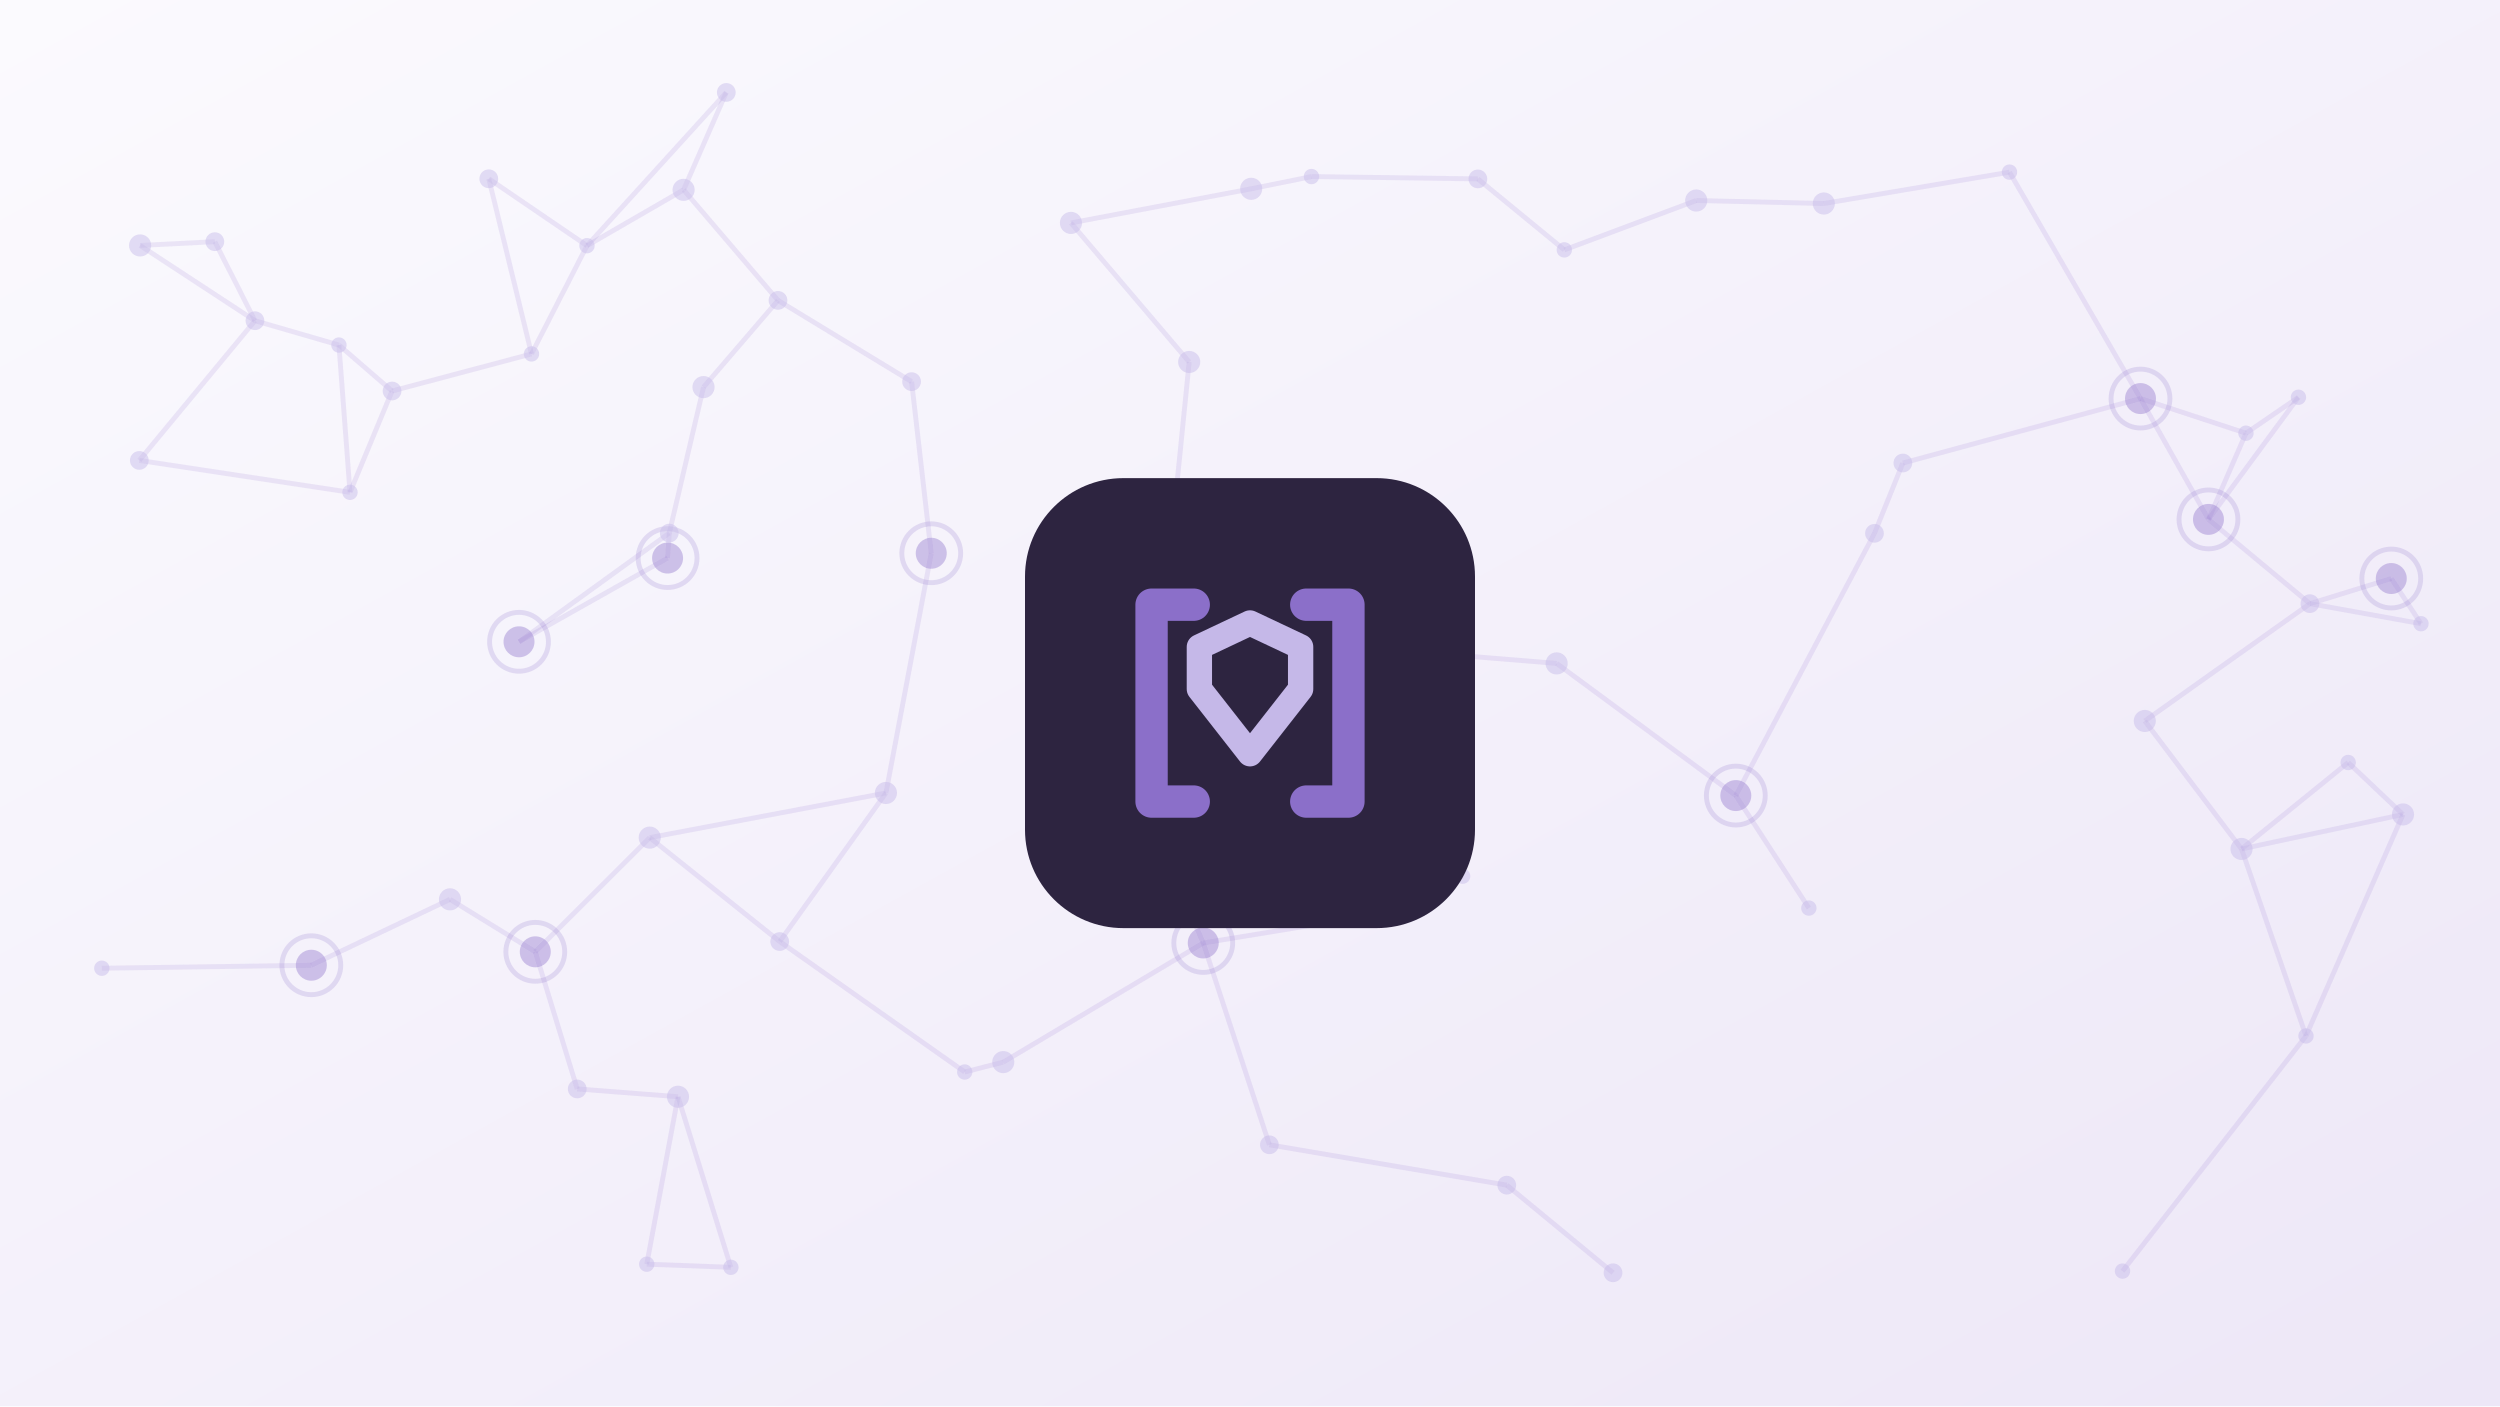
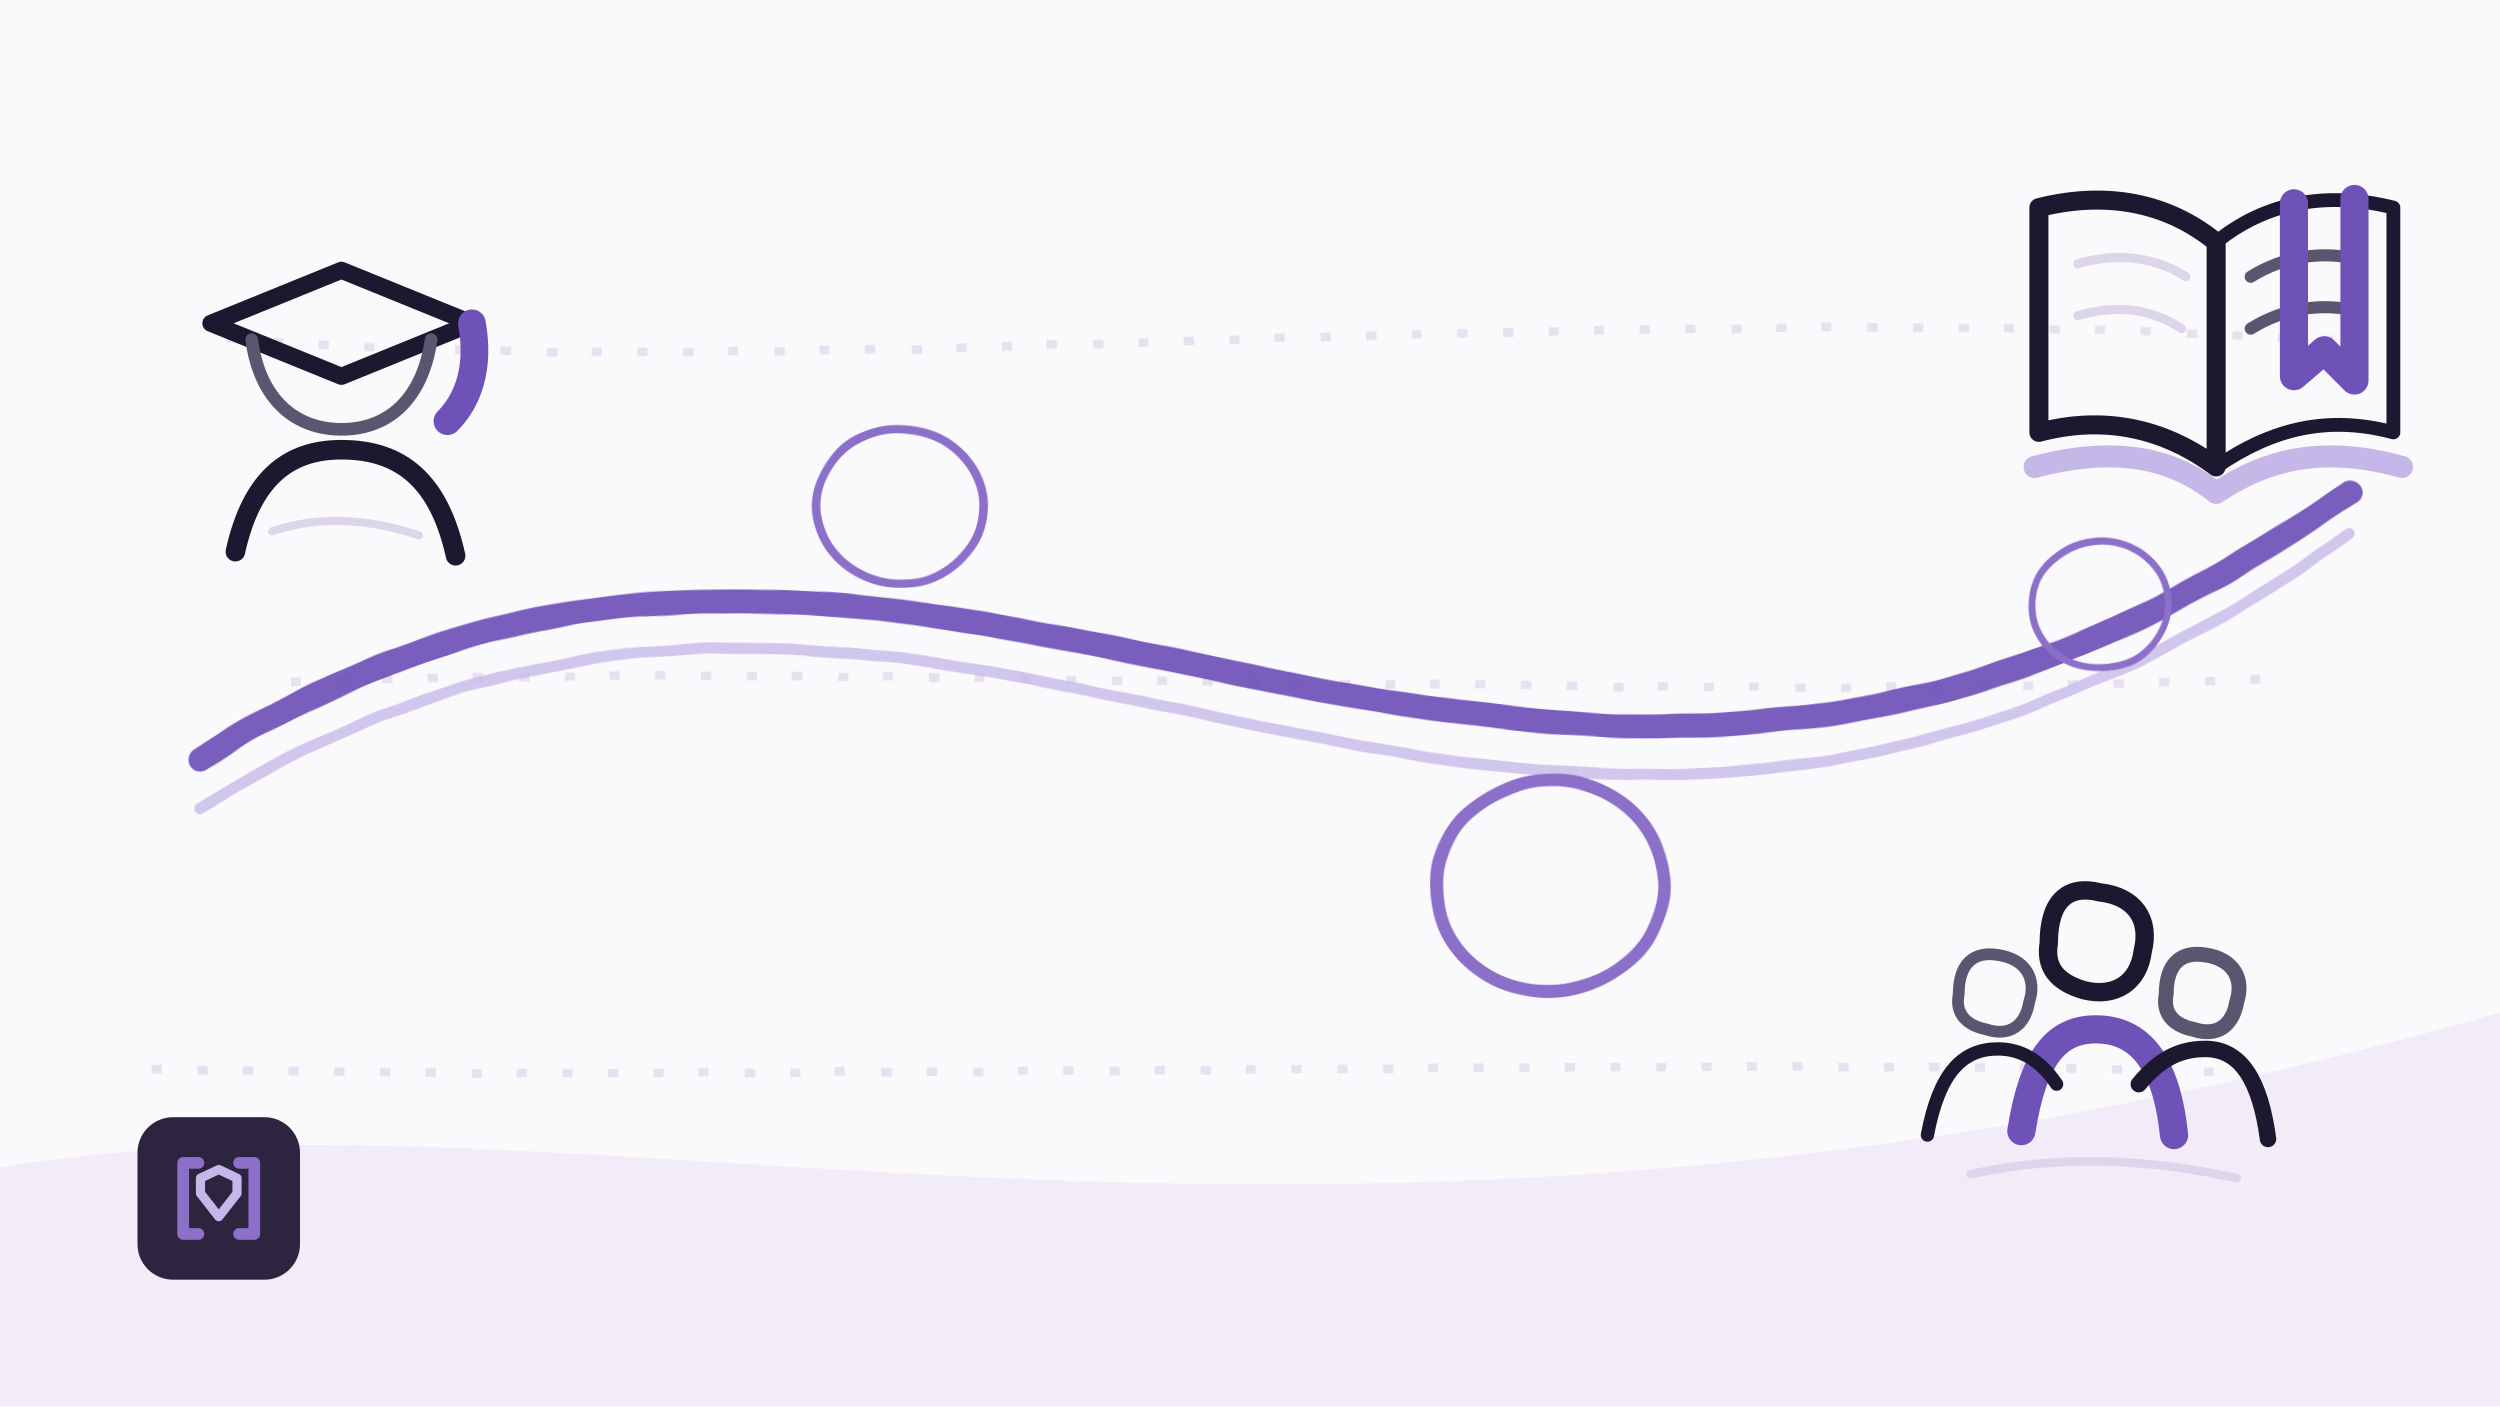
- <svg xmlns="http://www.w3.org/2000/svg" width="1920" height="1080" viewBox="0 0 1920 1080" role="img" aria-label="Vahtian banner">
+ <svg xmlns="http://www.w3.org/2000/svg" width="1920" height="1080" viewBox="0 0 1920 1080" role="img" aria-label="Vahtian rough field-note banner">
  <defs>
-     <linearGradient id="bg" x1="0" y1="0" x2="1" y2="1">
-       <stop offset="0" stop-color="#FBFAFE" />
-       <stop offset="1" stop-color="#EDE7F7" />
-     </linearGradient>
+     <filter id="rough" filterUnits="userSpaceOnUse" x="-100" y="-100" width="4000" height="2400">
+       <feTurbulence type="fractalNoise" baseFrequency="0.018" numOctaves="2" seed="34" />
+       <feDisplacementMap in="SourceGraphic" scale="2.8" />
+     </filter>
  </defs>
-   <rect width="1920" height="1080" fill="url(#bg)" />
-   <g opacity="0.9">
-     <line x1="239.1" y1="741.3" x2="345.6" y2="690.7" stroke="#8B6FC9" stroke-width="3.78" stroke-opacity="0.16" />
-     <line x1="239.1" y1="741.3" x2="78.2" y2="743.6" stroke="#8B6FC9" stroke-width="3.78" stroke-opacity="0.16" />
-     <line x1="1238.8" y1="977.5" x2="1157.2" y2="910.2" stroke="#8B6FC9" stroke-width="3.78" stroke-opacity="0.16" />
-     <line x1="540.3" y1="297.3" x2="597.5" y2="230.7" stroke="#8B6FC9" stroke-width="3.78" stroke-opacity="0.16" />
-     <line x1="540.3" y1="297.3" x2="514.0" y2="409.4" stroke="#8B6FC9" stroke-width="3.78" stroke-opacity="0.16" />
-     <line x1="1389.2" y1="697.4" x2="1333.1" y2="611.0" stroke="#8B6FC9" stroke-width="3.78" stroke-opacity="0.16" />
-     <line x1="598.8" y1="723.1" x2="499.0" y2="643.3" stroke="#8B6FC9" stroke-width="3.78" stroke-opacity="0.16" />
-     <line x1="598.8" y1="723.1" x2="680.4" y2="609.0" stroke="#8B6FC9" stroke-width="3.78" stroke-opacity="0.16" />
-     <line x1="770.5" y1="815.7" x2="740.9" y2="823.3" stroke="#8B6FC9" stroke-width="3.78" stroke-opacity="0.16" />
-     <line x1="770.5" y1="815.7" x2="924.1" y2="724.2" stroke="#8B6FC9" stroke-width="3.78" stroke-opacity="0.16" />
-     <line x1="260.3" y1="265.0" x2="301.1" y2="300.3" stroke="#8B6FC9" stroke-width="3.78" stroke-opacity="0.16" />
-     <line x1="260.3" y1="265.0" x2="195.8" y2="246.3" stroke="#8B6FC9" stroke-width="3.78" stroke-opacity="0.16" />
-     <line x1="1696.1" y1="398.9" x2="1724.9" y2="332.7" stroke="#8B6FC9" stroke-width="3.78" stroke-opacity="0.16" />
-     <line x1="1696.1" y1="398.9" x2="1774.0" y2="463.6" stroke="#8B6FC9" stroke-width="3.78" stroke-opacity="0.16" />
-     <line x1="520.7" y1="842.3" x2="443.3" y2="836.3" stroke="#8B6FC9" stroke-width="3.78" stroke-opacity="0.16" />
-     <line x1="520.7" y1="842.3" x2="496.7" y2="970.9" stroke="#8B6FC9" stroke-width="3.78" stroke-opacity="0.16" />
-     <line x1="1201.4" y1="191.9" x2="1135.0" y2="137.4" stroke="#8B6FC9" stroke-width="3.78" stroke-opacity="0.16" />
-     <line x1="1201.4" y1="191.9" x2="1302.7" y2="154.0" stroke="#8B6FC9" stroke-width="3.78" stroke-opacity="0.16" />
-     <line x1="1054.1" y1="702.9" x2="1072.1" y2="635.2" stroke="#8B6FC9" stroke-width="3.78" stroke-opacity="0.16" />
-     <line x1="1054.1" y1="702.9" x2="1123.3" y2="672.9" stroke="#8B6FC9" stroke-width="3.78" stroke-opacity="0.16" />
-     <line x1="345.6" y1="690.7" x2="411.1" y2="731.0" stroke="#8B6FC9" stroke-width="3.78" stroke-opacity="0.16" />
-     <line x1="268.8" y1="378.1" x2="301.1" y2="300.3" stroke="#8B6FC9" stroke-width="3.78" stroke-opacity="0.16" />
-     <line x1="268.8" y1="378.1" x2="260.3" y2="265.0" stroke="#8B6FC9" stroke-width="3.78" stroke-opacity="0.16" />
-     <line x1="195.8" y1="246.3" x2="165.0" y2="185.6" stroke="#8B6FC9" stroke-width="3.78" stroke-opacity="0.16" />
-     <line x1="1836.5" y1="444.3" x2="1859.3" y2="479.0" stroke="#8B6FC9" stroke-width="3.78" stroke-opacity="0.16" />
-     <line x1="1836.5" y1="444.3" x2="1774.0" y2="463.6" stroke="#8B6FC9" stroke-width="3.78" stroke-opacity="0.16" />
-     <line x1="1859.3" y1="479.0" x2="1774.0" y2="463.6" stroke="#8B6FC9" stroke-width="3.78" stroke-opacity="0.16" />
-     <line x1="1157.2" y1="910.2" x2="974.9" y2="879.2" stroke="#8B6FC9" stroke-width="3.78" stroke-opacity="0.16" />
-     <line x1="1302.7" y1="154.0" x2="1400.7" y2="156.3" stroke="#8B6FC9" stroke-width="3.78" stroke-opacity="0.16" />
-     <line x1="1123.3" y1="672.9" x2="1072.1" y2="635.2" stroke="#8B6FC9" stroke-width="3.78" stroke-opacity="0.16" />
-     <line x1="375.4" y1="137.3" x2="450.8" y2="188.7" stroke="#8B6FC9" stroke-width="3.78" stroke-opacity="0.16" />
-     <line x1="375.4" y1="137.3" x2="408.2" y2="271.8" stroke="#8B6FC9" stroke-width="3.78" stroke-opacity="0.16" />
-     <line x1="1647.2" y1="553.7" x2="1721.5" y2="652.0" stroke="#8B6FC9" stroke-width="3.78" stroke-opacity="0.16" />
-     <line x1="1647.2" y1="553.7" x2="1774.0" y2="463.6" stroke="#8B6FC9" stroke-width="3.78" stroke-opacity="0.16" />
-     <line x1="398.6" y1="492.9" x2="512.7" y2="428.6" stroke="#8B6FC9" stroke-width="3.78" stroke-opacity="0.16" />
-     <line x1="398.6" y1="492.9" x2="514.0" y2="409.4" stroke="#8B6FC9" stroke-width="3.78" stroke-opacity="0.16" />
-     <line x1="443.3" y1="836.3" x2="411.1" y2="731.0" stroke="#8B6FC9" stroke-width="3.78" stroke-opacity="0.16" />
-     <line x1="960.9" y1="145.0" x2="1007.2" y2="135.6" stroke="#8B6FC9" stroke-width="3.78" stroke-opacity="0.16" />
-     <line x1="960.9" y1="145.0" x2="822.5" y2="171.2" stroke="#8B6FC9" stroke-width="3.78" stroke-opacity="0.16" />
-     <line x1="1543.3" y1="132.2" x2="1400.7" y2="156.3" stroke="#8B6FC9" stroke-width="3.78" stroke-opacity="0.16" />
-     <line x1="1543.3" y1="132.2" x2="1643.9" y2="306.1" stroke="#8B6FC9" stroke-width="3.78" stroke-opacity="0.16" />
-     <line x1="557.8" y1="71.0" x2="525.0" y2="145.8" stroke="#8B6FC9" stroke-width="3.78" stroke-opacity="0.16" />
-     <line x1="557.8" y1="71.0" x2="450.8" y2="188.7" stroke="#8B6FC9" stroke-width="3.78" stroke-opacity="0.16" />
-     <line x1="1007.2" y1="135.6" x2="1135.0" y2="137.4" stroke="#8B6FC9" stroke-width="3.78" stroke-opacity="0.16" />
-     <line x1="924.1" y1="724.2" x2="1054.1" y2="702.9" stroke="#8B6FC9" stroke-width="3.78" stroke-opacity="0.16" />
-     <line x1="924.1" y1="724.2" x2="863.5" y2="584.4" stroke="#8B6FC9" stroke-width="3.78" stroke-opacity="0.16" />
-     <line x1="1023.9" y1="495.5" x2="932.3" y2="477.4" stroke="#8B6FC9" stroke-width="3.78" stroke-opacity="0.16" />
-     <line x1="1023.9" y1="495.5" x2="1072.1" y2="635.2" stroke="#8B6FC9" stroke-width="3.78" stroke-opacity="0.16" />
-     <line x1="932.3" y1="477.4" x2="903.0" y2="380.5" stroke="#8B6FC9" stroke-width="3.78" stroke-opacity="0.16" />
-     <line x1="913.3" y1="278.0" x2="903.0" y2="380.5" stroke="#8B6FC9" stroke-width="3.78" stroke-opacity="0.16" />
-     <line x1="913.3" y1="278.0" x2="822.5" y2="171.2" stroke="#8B6FC9" stroke-width="3.78" stroke-opacity="0.16" />
-     <line x1="1630.1" y1="976.2" x2="1771.0" y2="795.6" stroke="#8B6FC9" stroke-width="3.78" stroke-opacity="0.16" />
-     <line x1="165.0" y1="185.6" x2="107.6" y2="188.5" stroke="#8B6FC9" stroke-width="3.78" stroke-opacity="0.16" />
-     <line x1="1333.1" y1="611.0" x2="1195.5" y2="509.5" stroke="#8B6FC9" stroke-width="3.78" stroke-opacity="0.16" />
-     <line x1="680.4" y1="609.0" x2="499.0" y2="643.3" stroke="#8B6FC9" stroke-width="3.78" stroke-opacity="0.16" />
-     <line x1="1765.2" y1="305.1" x2="1724.9" y2="332.7" stroke="#8B6FC9" stroke-width="3.78" stroke-opacity="0.16" />
-     <line x1="1765.2" y1="305.1" x2="1696.1" y2="398.9" stroke="#8B6FC9" stroke-width="3.78" stroke-opacity="0.16" />
-     <line x1="597.5" y1="230.7" x2="525.0" y2="145.8" stroke="#8B6FC9" stroke-width="3.78" stroke-opacity="0.16" />
-     <line x1="1195.5" y1="509.5" x2="1023.9" y2="495.5" stroke="#8B6FC9" stroke-width="3.78" stroke-opacity="0.16" />
-     <line x1="512.7" y1="428.6" x2="514.0" y2="409.4" stroke="#8B6FC9" stroke-width="3.78" stroke-opacity="0.16" />
-     <line x1="107.0" y1="353.6" x2="195.8" y2="246.3" stroke="#8B6FC9" stroke-width="3.78" stroke-opacity="0.16" />
-     <line x1="107.0" y1="353.6" x2="268.8" y2="378.1" stroke="#8B6FC9" stroke-width="3.78" stroke-opacity="0.16" />
-     <line x1="1845.5" y1="625.5" x2="1803.4" y2="585.6" stroke="#8B6FC9" stroke-width="3.78" stroke-opacity="0.16" />
-     <line x1="1845.5" y1="625.5" x2="1721.5" y2="652.0" stroke="#8B6FC9" stroke-width="3.78" stroke-opacity="0.16" />
-     <line x1="561.3" y1="973.3" x2="496.7" y2="970.9" stroke="#8B6FC9" stroke-width="3.78" stroke-opacity="0.16" />
-     <line x1="561.3" y1="973.3" x2="520.7" y2="842.3" stroke="#8B6FC9" stroke-width="3.78" stroke-opacity="0.16" />
-     <line x1="700.1" y1="293.1" x2="597.5" y2="230.7" stroke="#8B6FC9" stroke-width="3.78" stroke-opacity="0.16" />
-     <line x1="700.1" y1="293.1" x2="715.2" y2="424.9" stroke="#8B6FC9" stroke-width="3.78" stroke-opacity="0.16" />
-     <line x1="107.6" y1="188.5" x2="195.8" y2="246.3" stroke="#8B6FC9" stroke-width="3.78" stroke-opacity="0.16" />
-     <line x1="408.2" y1="271.8" x2="450.8" y2="188.7" stroke="#8B6FC9" stroke-width="3.78" stroke-opacity="0.16" />
-     <line x1="408.2" y1="271.8" x2="301.1" y2="300.3" stroke="#8B6FC9" stroke-width="3.78" stroke-opacity="0.16" />
-     <line x1="1643.9" y1="306.1" x2="1724.9" y2="332.7" stroke="#8B6FC9" stroke-width="3.78" stroke-opacity="0.16" />
-     <line x1="1643.9" y1="306.1" x2="1696.1" y2="398.9" stroke="#8B6FC9" stroke-width="3.78" stroke-opacity="0.16" />
-     <line x1="499.0" y1="643.3" x2="411.1" y2="731.0" stroke="#8B6FC9" stroke-width="3.78" stroke-opacity="0.16" />
-     <line x1="1439.6" y1="409.6" x2="1461.4" y2="355.6" stroke="#8B6FC9" stroke-width="3.78" stroke-opacity="0.16" />
-     <line x1="1439.6" y1="409.6" x2="1333.1" y2="611.0" stroke="#8B6FC9" stroke-width="3.78" stroke-opacity="0.16" />
-     <line x1="1771.0" y1="795.6" x2="1721.5" y2="652.0" stroke="#8B6FC9" stroke-width="3.78" stroke-opacity="0.16" />
-     <line x1="1771.0" y1="795.6" x2="1845.5" y2="625.5" stroke="#8B6FC9" stroke-width="3.78" stroke-opacity="0.16" />
-     <line x1="974.9" y1="879.2" x2="924.1" y2="724.2" stroke="#8B6FC9" stroke-width="3.78" stroke-opacity="0.16" />
-     <line x1="715.2" y1="424.9" x2="680.4" y2="609.0" stroke="#8B6FC9" stroke-width="3.78" stroke-opacity="0.16" />
-     <line x1="1803.4" y1="585.6" x2="1721.5" y2="652.0" stroke="#8B6FC9" stroke-width="3.78" stroke-opacity="0.16" />
-     <line x1="1461.4" y1="355.6" x2="1643.9" y2="306.1" stroke="#8B6FC9" stroke-width="3.78" stroke-opacity="0.16" />
-     <line x1="525.0" y1="145.8" x2="450.8" y2="188.7" stroke="#8B6FC9" stroke-width="3.78" stroke-opacity="0.16" />
-     <line x1="863.5" y1="584.4" x2="932.3" y2="477.4" stroke="#8B6FC9" stroke-width="3.78" stroke-opacity="0.16" />
-     <line x1="740.9" y1="823.3" x2="598.8" y2="723.1" stroke="#8B6FC9" stroke-width="3.78" stroke-opacity="0.16" />
-     <circle cx="239.1" cy="741.3" r="22.6" fill="none" stroke="#8B6FC9" stroke-width="3.78" stroke-opacity="0.22" />
-     <circle cx="239.1" cy="741.3" r="11.9" fill="#8B6FC9" fill-opacity="0.42" />
-     <circle cx="1238.8" cy="977.5" r="7.2" fill="#C5B8E8" fill-opacity="0.5" />
-     <circle cx="540.3" cy="297.3" r="8.5" fill="#C5B8E8" fill-opacity="0.5" />
-     <circle cx="1389.2" cy="697.4" r="5.9" fill="#C5B8E8" fill-opacity="0.5" />
-     <circle cx="598.8" cy="723.1" r="7.2" fill="#C5B8E8" fill-opacity="0.5" />
-     <circle cx="770.5" cy="815.7" r="8.5" fill="#C5B8E8" fill-opacity="0.5" />
-     <circle cx="260.3" cy="265.0" r="5.9" fill="#C5B8E8" fill-opacity="0.5" />
-     <circle cx="1696.1" cy="398.9" r="22.6" fill="none" stroke="#8B6FC9" stroke-width="3.78" stroke-opacity="0.22" />
-     <circle cx="1696.1" cy="398.9" r="11.9" fill="#8B6FC9" fill-opacity="0.42" />
-     <circle cx="520.7" cy="842.3" r="8.5" fill="#C5B8E8" fill-opacity="0.5" />
-     <circle cx="1201.4" cy="191.9" r="5.9" fill="#C5B8E8" fill-opacity="0.5" />
-     <circle cx="1054.1" cy="702.9" r="7.2" fill="#C5B8E8" fill-opacity="0.5" />
-     <circle cx="345.6" cy="690.7" r="8.5" fill="#C5B8E8" fill-opacity="0.5" />
-     <circle cx="268.8" cy="378.1" r="5.9" fill="#C5B8E8" fill-opacity="0.5" />
-     <circle cx="195.8" cy="246.3" r="7.2" fill="#C5B8E8" fill-opacity="0.5" />
-     <circle cx="1836.5" cy="444.3" r="22.6" fill="none" stroke="#8B6FC9" stroke-width="3.78" stroke-opacity="0.22" />
-     <circle cx="1836.5" cy="444.3" r="11.9" fill="#8B6FC9" fill-opacity="0.42" />
-     <circle cx="1859.3" cy="479.0" r="5.9" fill="#C5B8E8" fill-opacity="0.5" />
-     <circle cx="1157.2" cy="910.2" r="7.2" fill="#C5B8E8" fill-opacity="0.5" />
-     <circle cx="1302.7" cy="154.0" r="8.5" fill="#C5B8E8" fill-opacity="0.5" />
-     <circle cx="1123.3" cy="672.9" r="5.9" fill="#C5B8E8" fill-opacity="0.5" />
-     <circle cx="375.4" cy="137.3" r="7.2" fill="#C5B8E8" fill-opacity="0.5" />
-     <circle cx="1647.2" cy="553.7" r="8.5" fill="#C5B8E8" fill-opacity="0.5" />
-     <circle cx="398.6" cy="492.9" r="22.6" fill="none" stroke="#8B6FC9" stroke-width="3.78" stroke-opacity="0.22" />
-     <circle cx="398.6" cy="492.9" r="11.9" fill="#8B6FC9" fill-opacity="0.42" />
-     <circle cx="443.3" cy="836.3" r="7.2" fill="#C5B8E8" fill-opacity="0.5" />
-     <circle cx="960.9" cy="145.0" r="8.5" fill="#C5B8E8" fill-opacity="0.5" />
-     <circle cx="1543.3" cy="132.2" r="5.9" fill="#C5B8E8" fill-opacity="0.5" />
-     <circle cx="557.8" cy="71.0" r="7.2" fill="#C5B8E8" fill-opacity="0.5" />
-     <circle cx="1400.7" cy="156.3" r="8.5" fill="#C5B8E8" fill-opacity="0.5" />
-     <circle cx="1007.2" cy="135.6" r="5.9" fill="#C5B8E8" fill-opacity="0.5" />
-     <circle cx="924.1" cy="724.2" r="22.6" fill="none" stroke="#8B6FC9" stroke-width="3.78" stroke-opacity="0.22" />
-     <circle cx="924.1" cy="724.2" r="11.9" fill="#8B6FC9" fill-opacity="0.42" />
-     <circle cx="1023.9" cy="495.5" r="8.5" fill="#C5B8E8" fill-opacity="0.5" />
-     <circle cx="932.3" cy="477.4" r="5.9" fill="#C5B8E8" fill-opacity="0.5" />
-     <circle cx="1135.0" cy="137.4" r="7.2" fill="#C5B8E8" fill-opacity="0.5" />
-     <circle cx="913.3" cy="278.0" r="8.5" fill="#C5B8E8" fill-opacity="0.5" />
-     <circle cx="1630.1" cy="976.2" r="5.9" fill="#C5B8E8" fill-opacity="0.5" />
-     <circle cx="165.0" cy="185.6" r="7.2" fill="#C5B8E8" fill-opacity="0.5" />
-     <circle cx="1333.1" cy="611.0" r="22.6" fill="none" stroke="#8B6FC9" stroke-width="3.78" stroke-opacity="0.22" />
-     <circle cx="1333.1" cy="611.0" r="11.9" fill="#8B6FC9" fill-opacity="0.42" />
-     <circle cx="78.2" cy="743.6" r="5.9" fill="#C5B8E8" fill-opacity="0.5" />
-     <circle cx="1774.0" cy="463.6" r="7.2" fill="#C5B8E8" fill-opacity="0.5" />
-     <circle cx="680.4" cy="609.0" r="8.5" fill="#C5B8E8" fill-opacity="0.5" />
-     <circle cx="1765.2" cy="305.1" r="5.9" fill="#C5B8E8" fill-opacity="0.5" />
-     <circle cx="597.5" cy="230.7" r="7.2" fill="#C5B8E8" fill-opacity="0.5" />
-     <circle cx="1195.5" cy="509.5" r="8.5" fill="#C5B8E8" fill-opacity="0.5" />
-     <circle cx="512.7" cy="428.6" r="22.6" fill="none" stroke="#8B6FC9" stroke-width="3.78" stroke-opacity="0.22" />
-     <circle cx="512.7" cy="428.6" r="11.9" fill="#8B6FC9" fill-opacity="0.42" />
-     <circle cx="107.0" cy="353.6" r="7.2" fill="#C5B8E8" fill-opacity="0.5" />
-     <circle cx="1845.5" cy="625.5" r="8.5" fill="#C5B8E8" fill-opacity="0.5" />
-     <circle cx="561.3" cy="973.3" r="5.9" fill="#C5B8E8" fill-opacity="0.5" />
-     <circle cx="700.1" cy="293.1" r="7.2" fill="#C5B8E8" fill-opacity="0.5" />
-     <circle cx="107.6" cy="188.5" r="8.5" fill="#C5B8E8" fill-opacity="0.5" />
-     <circle cx="408.2" cy="271.8" r="5.9" fill="#C5B8E8" fill-opacity="0.5" />
-     <circle cx="1643.9" cy="306.1" r="22.6" fill="none" stroke="#8B6FC9" stroke-width="3.78" stroke-opacity="0.22" />
-     <circle cx="1643.9" cy="306.1" r="11.9" fill="#8B6FC9" fill-opacity="0.42" />
-     <circle cx="499.0" cy="643.3" r="8.5" fill="#C5B8E8" fill-opacity="0.5" />
-     <circle cx="1724.9" cy="332.7" r="5.9" fill="#C5B8E8" fill-opacity="0.5" />
-     <circle cx="1439.6" cy="409.6" r="7.2" fill="#C5B8E8" fill-opacity="0.5" />
-     <circle cx="1072.1" cy="635.2" r="8.5" fill="#C5B8E8" fill-opacity="0.5" />
-     <circle cx="1771.0" cy="795.6" r="5.9" fill="#C5B8E8" fill-opacity="0.5" />
-     <circle cx="974.9" cy="879.2" r="7.2" fill="#C5B8E8" fill-opacity="0.5" />
-     <circle cx="715.2" cy="424.9" r="22.6" fill="none" stroke="#8B6FC9" stroke-width="3.78" stroke-opacity="0.22" />
-     <circle cx="715.2" cy="424.9" r="11.9" fill="#8B6FC9" fill-opacity="0.42" />
-     <circle cx="1803.4" cy="585.6" r="5.9" fill="#C5B8E8" fill-opacity="0.5" />
-     <circle cx="1461.4" cy="355.6" r="7.2" fill="#C5B8E8" fill-opacity="0.5" />
-     <circle cx="1721.5" cy="652.0" r="8.5" fill="#C5B8E8" fill-opacity="0.5" />
-     <circle cx="496.7" cy="970.9" r="5.9" fill="#C5B8E8" fill-opacity="0.5" />
-     <circle cx="903.0" cy="380.5" r="7.2" fill="#C5B8E8" fill-opacity="0.5" />
-     <circle cx="525.0" cy="145.8" r="8.5" fill="#C5B8E8" fill-opacity="0.5" />
-     <circle cx="411.1" cy="731.0" r="22.6" fill="none" stroke="#8B6FC9" stroke-width="3.78" stroke-opacity="0.22" />
-     <circle cx="411.1" cy="731.0" r="11.9" fill="#8B6FC9" fill-opacity="0.42" />
-     <circle cx="301.1" cy="300.3" r="7.2" fill="#C5B8E8" fill-opacity="0.5" />
-     <circle cx="863.5" cy="584.4" r="8.5" fill="#C5B8E8" fill-opacity="0.5" />
-     <circle cx="740.9" cy="823.3" r="5.9" fill="#C5B8E8" fill-opacity="0.5" />
-     <circle cx="514.0" cy="409.4" r="7.2" fill="#C5B8E8" fill-opacity="0.5" />
-     <circle cx="822.5" cy="171.2" r="8.5" fill="#C5B8E8" fill-opacity="0.5" />
-     <circle cx="450.8" cy="188.7" r="5.9" fill="#C5B8E8" fill-opacity="0.5" />
+   <rect width="1920" height="1080" fill="#FAF9FC" />
+   <path d="M0 896.4 C460.8 820.8 1017.6 1036.8 1920.0 777.6 L1920.0 1080.0 L0 1080.0 Z" fill="#F1ECF8" />
+   <g filter="url(#rough)" opacity="0.7" fill="none">
+     <path d="M174.7 260.3 C652.8 294.8 1248.0 225.9 1816.1 262.6" stroke="#DDD5EA" stroke-width="6.48" stroke-dasharray="7.8 27.2" />
+     <path d="M223.5 523.9 C652.8 507.2 1248.0 540.7 1743.7 521.5" stroke="#DDD5EA" stroke-width="6.48" stroke-dasharray="7.8 27.2" />
+     <path d="M116.8 821.3 C652.8 830.8 1248.0 811.7 1717.8 822.9" stroke="#DDD5EA" stroke-width="6.48" stroke-dasharray="7.8 27.2" />
  </g>
-   <g transform="translate(787.20,367.20) scale(10.8)">
+   <g filter="url(#rough)" fill="none" stroke-linecap="round" stroke-linejoin="round">
+     <path d="M153.6 621.0 C748.8 248.4 1132.8 885.6 1804.8 410.4" stroke="#C5B8E8" stroke-width="8.55" opacity="0.78" />
+     <path d="M153.6 583.2 C729.6 216.0 1152.0 842.4 1804.8 378.0" stroke="#6F52B8" stroke-width="18.41" opacity="0.93" />
+     <ellipse cx="691.2" cy="388.8" rx="64.2" ry="59.4" transform="rotate(3.0 691.2 388.8)" stroke="#8B6FC9" stroke-width="6.53" />
+     <ellipse cx="1190.4" cy="680.4" rx="87.5" ry="81.0" transform="rotate(-7.6 1190.4 680.4)" stroke="#8B6FC9" stroke-width="9.74" />
+     <ellipse cx="1612.8" cy="464.4" rx="52.5" ry="48.6" transform="rotate(-8.0 1612.8 464.4)" stroke="#8B6FC9" stroke-width="5.35" />
+   </g>
+   <g transform="translate(105.6,151.2) scale(3.132)" fill="none" stroke-linecap="round" stroke-linejoin="round">
+     <path d="M18 31 L50 18 L82 31 L50 44 Z" stroke="#1C1830" stroke-width="4.2" />
+     <path d="M28 35 C30 50 39 57 50 57 C62 57 70 49 72 35" stroke="#5B5570" stroke-width="3.1" />
+     <path d="M82 31 C84 42 81 50 76 55" stroke="#6F52B8" stroke-width="6.8" />
+     <path d="M24 87 C28 69 37 62 50 62 C65 62 74 70 78 88" stroke="#1C1830" stroke-width="4.8" />
+     <path d="M33 82 C45 78 57 79 69 83" stroke="#DDD5EA" stroke-width="2.0" />
+   </g>
+   <g transform="translate(1459.2,637.2) scale(3.0067)" fill="none" stroke-linecap="round" stroke-linejoin="round">
+     <path d="M38 29 C38 18 43 14 51 16 C60 17 64 23 62 31 C61 39 55 43 47 41 C40 39 37 35 38 29 Z" stroke="#1C1830" stroke-width="4.7" />
+     <path d="M15 42 C15 34 19 31 25 32 C32 33 35 38 33 44 C32 50 28 53 22 51 C17 50 14 47 15 42 Z" stroke="#5B5570" stroke-width="3.0" />
+     <path d="M68 42 C68 34 72 31 78 32 C85 33 88 38 86 44 C85 50 81 53 75 51 C70 50 67 47 68 42 Z" stroke="#5B5570" stroke-width="3.8" />
+     <path d="M31 77 C34 58 40 51 50 51 C61 51 68 59 70 78" stroke="#6F52B8" stroke-width="7.2" />
+     <path d="M7 78 C10 62 16 56 25 56 C31 56 36 59 40 65" stroke="#1C1830" stroke-width="3.4" />
+     <path d="M61 65 C66 59 71 56 78 56 C87 56 92 64 94 79" stroke="#1C1830" stroke-width="4.2" />
+     <path d="M18 88 C41 83 63 84 86 89" stroke="#DDD5EA" stroke-width="2.2" />
+   </g>
+   <g transform="translate(1536.0,86.4) scale(3.3199)" fill="none" stroke-linecap="round" stroke-linejoin="round">
+     <path d="M9 22 C25 18 39 21 50 30 L50 82 C38 73 24 70 9 74 Z" stroke="#1C1830" stroke-width="4.4" />
+     <path d="M91 22 C75 18 61 21 50 30 L50 82 C63 73 76 70 91 74 Z" stroke="#1C1830" stroke-width="3.2" />
+     <path d="M18 35 C28 32 37 34 43 38 M18 47 C28 44 36 46 42 50" stroke="#DDD5EA" stroke-width="2.1" />
+     <path d="M58 38 C66 33 75 32 83 34 M58 50 C66 45 75 44 83 46" stroke="#5B5570" stroke-width="2.8" />
+     <path d="M68 21 L68 61 L75 55 L82 62 L82 20" stroke="#6F52B8" stroke-width="6.5" />
+     <path d="M8 82 C27 77 40 80 50 88 C62 80 75 77 93 82" stroke="#C5B8E8" stroke-width="5.1" />
+   </g>
+   <g transform="translate(105.60,858.00) scale(3.9)">
    <rect width="32" height="32" rx="7" fill="#2D2440" />
    <g fill="none" stroke="#8B6FC9" stroke-width="2.3" stroke-linecap="round" stroke-linejoin="round">
      <path d="M12 9 H9 V23 H12" />
      <path d="M20 9 H23 V23 H20" />
    </g>
    <path d="M16 10.3 L19.6 12 L19.6 15 L16 19.6 L12.4 15 L12.4 12 Z" fill="none" stroke="#C5B8E8" stroke-width="1.8" stroke-linejoin="round" />
  </g>
</svg>
